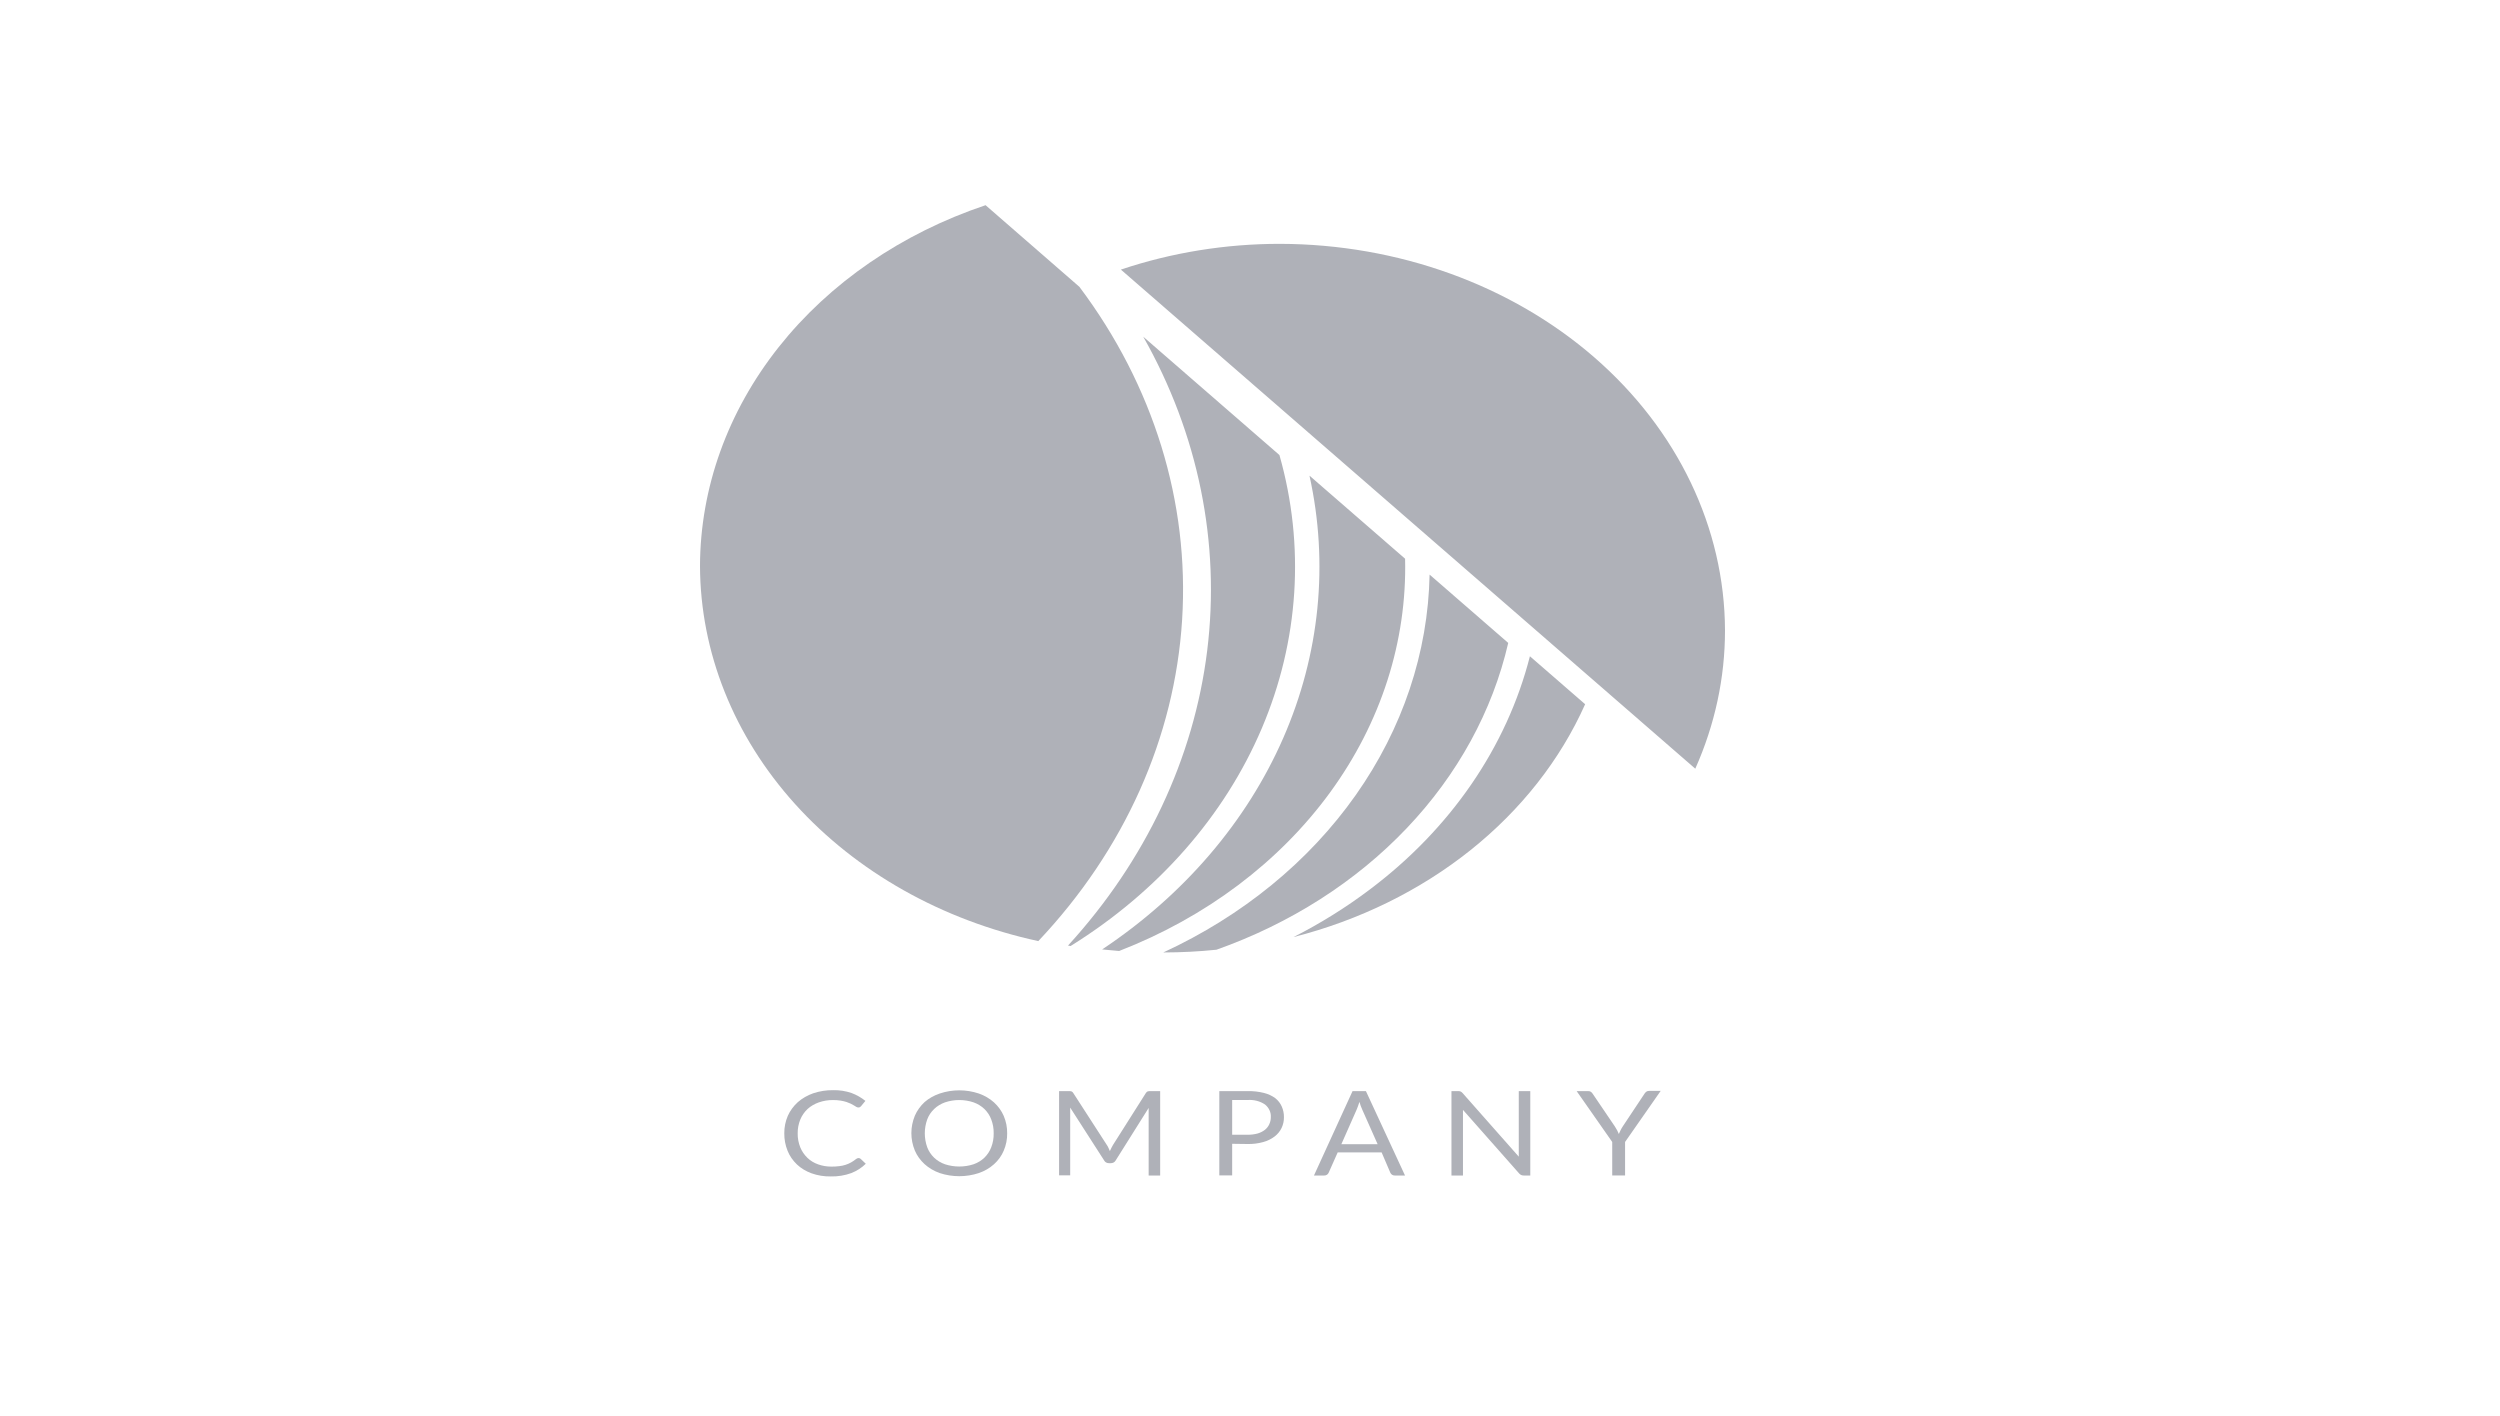
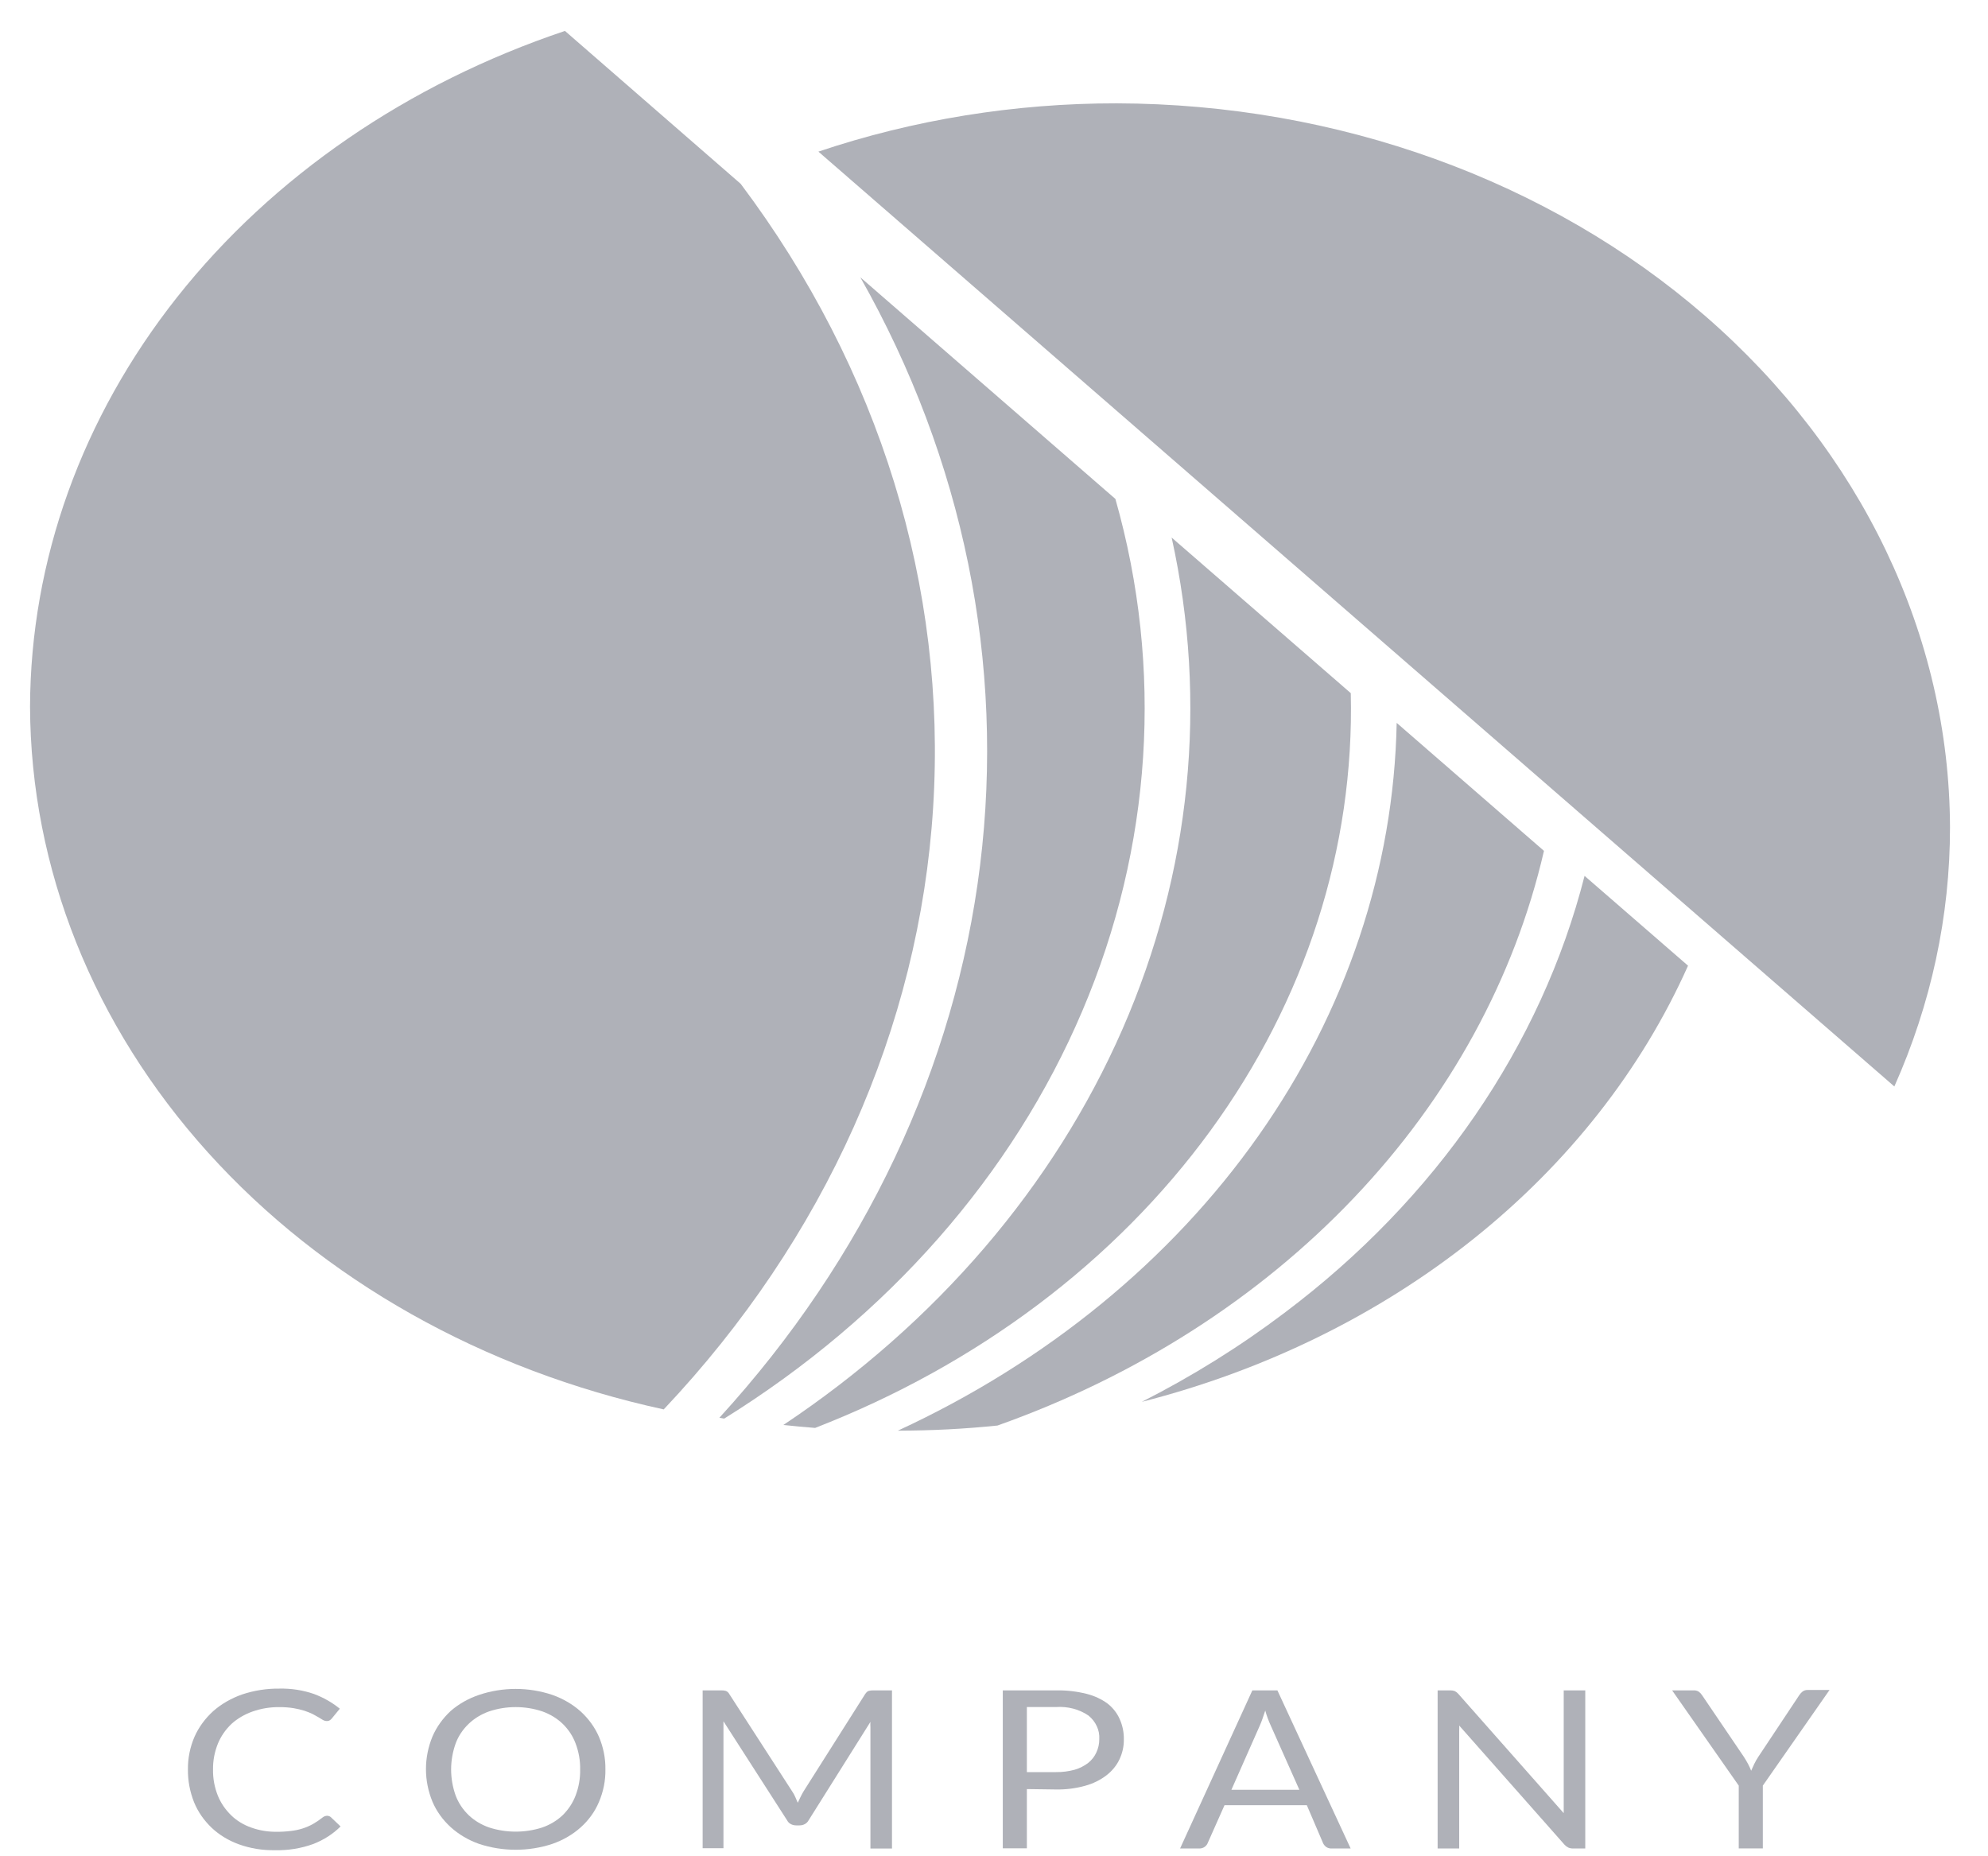
- <svg xmlns="http://www.w3.org/2000/svg" width="106" height="60" viewBox="0 0 106 60" fill="none">
-   <path d="M36.406 49.101C36.422 49.102 36.438 49.105 36.452 49.111C36.467 49.116 36.48 49.124 36.491 49.135L36.709 49.343C36.539 49.512 36.33 49.647 36.095 49.739C35.82 49.839 35.524 49.888 35.226 49.881C34.945 49.886 34.667 49.841 34.408 49.748C34.174 49.663 33.964 49.536 33.791 49.374C33.616 49.206 33.48 49.01 33.394 48.796C33.298 48.557 33.251 48.306 33.254 48.054C33.251 47.8 33.301 47.548 33.404 47.31C33.5 47.095 33.643 46.899 33.827 46.732C34.013 46.569 34.236 46.441 34.481 46.355C34.75 46.265 35.036 46.22 35.324 46.223C35.591 46.217 35.857 46.258 36.106 46.344C36.322 46.425 36.52 46.538 36.693 46.678L36.51 46.9C36.497 46.916 36.481 46.93 36.464 46.941C36.442 46.953 36.416 46.959 36.39 46.957C36.362 46.956 36.334 46.947 36.311 46.934L36.213 46.874L36.076 46.798C36.017 46.77 35.956 46.746 35.894 46.725C35.813 46.7 35.73 46.68 35.645 46.666C35.538 46.649 35.43 46.641 35.321 46.642C35.114 46.64 34.908 46.674 34.716 46.742C34.537 46.805 34.375 46.9 34.241 47.021C34.105 47.15 34.001 47.302 33.933 47.467C33.856 47.655 33.819 47.854 33.822 48.054C33.818 48.257 33.856 48.459 33.933 48.651C34 48.815 34.103 48.965 34.236 49.094C34.361 49.215 34.516 49.309 34.688 49.369C34.867 49.433 35.057 49.465 35.25 49.464C35.361 49.465 35.473 49.459 35.583 49.445C35.763 49.426 35.935 49.372 36.087 49.286C36.163 49.242 36.236 49.193 36.303 49.139C36.331 49.116 36.367 49.103 36.406 49.101Z" fill="#AFB1B8" />
-   <path d="M42.704 48.054C42.708 48.305 42.658 48.555 42.557 48.791C42.468 49.004 42.328 49.199 42.146 49.363C41.965 49.526 41.745 49.654 41.502 49.738C40.968 49.915 40.378 49.915 39.844 49.738C39.603 49.653 39.385 49.524 39.204 49.361C39.022 49.195 38.881 48.999 38.789 48.783C38.593 48.306 38.593 47.785 38.789 47.308C38.882 47.092 39.023 46.895 39.204 46.727C39.386 46.569 39.604 46.446 39.844 46.365C40.377 46.185 40.969 46.185 41.502 46.365C41.744 46.45 41.963 46.578 42.145 46.741C42.325 46.906 42.465 47.1 42.557 47.312C42.658 47.55 42.708 47.801 42.704 48.054ZM42.132 48.054C42.136 47.853 42.101 47.653 42.028 47.462C41.967 47.298 41.868 47.147 41.736 47.019C41.609 46.897 41.451 46.801 41.276 46.739C40.888 46.609 40.458 46.609 40.071 46.739C39.895 46.801 39.738 46.897 39.61 47.019C39.477 47.146 39.376 47.297 39.315 47.462C39.177 47.847 39.177 48.26 39.315 48.646C39.377 48.81 39.477 48.961 39.61 49.089C39.738 49.21 39.895 49.305 40.071 49.366C40.459 49.492 40.887 49.492 41.276 49.366C41.451 49.305 41.608 49.21 41.736 49.089C41.867 48.96 41.966 48.809 42.028 48.646C42.101 48.455 42.136 48.255 42.132 48.054Z" fill="#AFB1B8" />
-   <path d="M47.001 48.675L47.059 48.807C47.08 48.76 47.099 48.717 47.121 48.675C47.142 48.63 47.166 48.587 47.192 48.544L48.585 46.344C48.613 46.306 48.637 46.282 48.664 46.275C48.702 46.265 48.74 46.261 48.779 46.263H49.191V49.843H48.703V47.211C48.703 47.178 48.703 47.14 48.703 47.099C48.7 47.059 48.7 47.017 48.703 46.976L47.301 49.208C47.283 49.241 47.255 49.269 47.219 49.289C47.183 49.309 47.142 49.319 47.099 49.319H47.02C46.978 49.319 46.936 49.309 46.9 49.289C46.864 49.27 46.836 49.241 46.819 49.208L45.376 46.962C45.376 47.005 45.376 47.047 45.376 47.09C45.376 47.133 45.376 47.17 45.376 47.204V49.835H44.905V46.263H45.316C45.355 46.261 45.394 46.265 45.431 46.275C45.465 46.29 45.492 46.314 45.507 46.344L46.93 48.547C46.958 48.587 46.982 48.63 47.001 48.675Z" fill="#AFB1B8" />
-   <path d="M52.244 48.497V49.838H51.699V46.263H52.915C53.145 46.259 53.373 46.286 53.594 46.341C53.77 46.385 53.934 46.461 54.074 46.564C54.195 46.661 54.288 46.781 54.346 46.915C54.411 47.06 54.442 47.216 54.439 47.372C54.441 47.529 54.407 47.684 54.338 47.829C54.273 47.966 54.172 48.088 54.044 48.187C53.904 48.294 53.739 48.375 53.561 48.423C53.349 48.482 53.127 48.51 52.904 48.506L52.244 48.497ZM52.244 48.113H52.904C53.047 48.115 53.19 48.096 53.327 48.059C53.439 48.026 53.543 47.973 53.632 47.905C53.714 47.839 53.777 47.758 53.817 47.668C53.862 47.572 53.884 47.47 53.883 47.367C53.889 47.268 53.871 47.168 53.828 47.076C53.786 46.983 53.721 46.9 53.638 46.832C53.429 46.69 53.168 46.622 52.904 46.64H52.244V48.113Z" fill="#AFB1B8" />
-   <path d="M59.573 49.842H59.142C59.099 49.844 59.057 49.832 59.022 49.809C58.991 49.787 58.967 49.758 58.951 49.726L58.581 48.862H56.718L56.334 49.726C56.32 49.758 56.296 49.786 56.266 49.807C56.231 49.831 56.188 49.844 56.143 49.842H55.712L57.348 46.263H57.915L59.573 49.842ZM56.874 48.513H58.411L57.763 47.056C57.713 46.947 57.672 46.834 57.64 46.72L57.577 46.907C57.558 46.964 57.536 47.016 57.517 47.059L56.874 48.513Z" fill="#AFB1B8" />
-   <path d="M61.929 46.279C61.961 46.295 61.989 46.317 62.011 46.343L64.396 49.042C64.396 48.999 64.396 48.956 64.396 48.916C64.396 48.876 64.396 48.836 64.396 48.798V46.263H64.884V49.842H64.612C64.573 49.843 64.534 49.836 64.5 49.821C64.466 49.804 64.436 49.782 64.412 49.755L62.03 47.059C62.032 47.1 62.032 47.141 62.03 47.182C62.03 47.222 62.03 47.258 62.03 47.291V49.842H61.542V46.263H61.831C61.864 46.262 61.898 46.268 61.929 46.279Z" fill="#AFB1B8" />
-   <path d="M68.903 48.419V49.84H68.358V48.419L66.85 46.263H67.338C67.38 46.261 67.422 46.272 67.455 46.294C67.485 46.317 67.51 46.344 67.529 46.374L68.472 47.765C68.51 47.824 68.543 47.879 68.57 47.931C68.598 47.983 68.62 48.033 68.639 48.082L68.709 47.928C68.736 47.872 68.767 47.818 68.802 47.765L69.732 46.365C69.751 46.337 69.775 46.312 69.803 46.289C69.835 46.265 69.877 46.252 69.92 46.254H70.413L68.903 48.419Z" fill="#AFB1B8" />
-   <path d="M46.731 40.256C46.968 40.282 47.209 40.303 47.451 40.322C51.13 38.893 54.242 36.552 56.399 33.594C58.555 30.636 59.66 27.191 59.576 23.69L55.522 20.168C56.346 23.895 55.96 27.748 54.408 31.296C52.855 34.844 50.197 37.946 46.731 40.256Z" fill="#AFB1B8" />
-   <path d="M45.284 40.092L45.393 40.111C49.097 37.809 51.92 34.595 53.499 30.884C55.078 27.173 55.339 23.135 54.248 19.294L48.474 14.277C50.809 18.401 51.749 23.016 51.185 27.586C50.62 32.156 48.574 36.493 45.284 40.092Z" fill="#AFB1B8" />
-   <path d="M64.868 27.826C63.887 31.673 61.504 35.142 58.074 37.719C57.072 38.475 55.991 39.15 54.845 39.732C57.639 39.019 60.206 37.758 62.35 36.046C64.494 34.334 66.157 32.217 67.21 29.859L64.868 27.826Z" fill="#AFB1B8" />
-   <path d="M63.949 27.26L60.615 24.363C60.551 27.666 59.47 30.894 57.484 33.711C55.499 36.529 52.681 38.833 49.324 40.384H49.341C50.089 40.383 50.836 40.345 51.579 40.268C54.716 39.155 57.488 37.385 59.646 35.115C61.805 32.846 63.283 30.147 63.949 27.26Z" fill="#AFB1B8" />
-   <path d="M45.766 12.161L41.788 8.7C38.232 9.894 35.174 11.993 33.013 14.722C30.853 17.451 29.691 20.683 29.68 23.996V23.996C29.693 27.656 31.111 31.208 33.709 34.089C36.307 36.97 39.937 39.016 44.024 39.903C47.672 36.041 49.809 31.269 50.122 26.28C50.435 21.291 48.909 16.345 45.766 12.161Z" fill="#AFB1B8" />
-   <path d="M73.14 26.727C73.126 22.385 71.134 18.224 67.6 15.153C64.066 12.083 59.276 10.352 54.278 10.339C51.969 10.337 49.679 10.708 47.525 11.431L71.88 32.593C72.714 30.722 73.141 28.733 73.14 26.727Z" fill="#AFB1B8" />
+ <svg xmlns="http://www.w3.org/2000/svg" width="45" height="42" viewBox="0 0 45 42" fill="none">
+   <path d="M7.406 41.101C7.422 41.102 7.438 41.105 7.452 41.111C7.467 41.116 7.48 41.124 7.491 41.135L7.709 41.343C7.54 41.512 7.33 41.647 7.095 41.739C6.82 41.839 6.524 41.888 6.226 41.881C5.945 41.886 5.667 41.841 5.408 41.748C5.174 41.663 4.964 41.536 4.792 41.374C4.616 41.206 4.48 41.01 4.393 40.796C4.298 40.557 4.251 40.306 4.254 40.054C4.251 39.8 4.301 39.548 4.404 39.31C4.5 39.095 4.643 38.899 4.827 38.732C5.013 38.569 5.236 38.441 5.481 38.355C5.75 38.265 6.036 38.22 6.324 38.223C6.591 38.217 6.857 38.258 7.106 38.344C7.322 38.425 7.521 38.538 7.692 38.678L7.51 38.9C7.497 38.916 7.482 38.93 7.463 38.941C7.442 38.953 7.416 38.959 7.39 38.957C7.362 38.956 7.334 38.947 7.311 38.934L7.213 38.874L7.076 38.798C7.017 38.77 6.956 38.746 6.894 38.725C6.813 38.7 6.73 38.68 6.646 38.666C6.539 38.649 6.43 38.641 6.321 38.642C6.114 38.64 5.908 38.674 5.716 38.742C5.537 38.805 5.375 38.9 5.241 39.021C5.105 39.15 5.001 39.302 4.933 39.467C4.857 39.655 4.819 39.854 4.822 40.054C4.818 40.257 4.856 40.459 4.933 40.651C5 40.815 5.103 40.965 5.236 41.094C5.361 41.215 5.516 41.309 5.689 41.369C5.867 41.433 6.058 41.465 6.25 41.464C6.361 41.465 6.473 41.459 6.583 41.445C6.763 41.426 6.935 41.372 7.087 41.286C7.164 41.242 7.236 41.193 7.303 41.139C7.331 41.116 7.367 41.103 7.406 41.101Z" fill="#AFB1B8" />
+   <path d="M13.704 40.054C13.708 40.305 13.658 40.555 13.557 40.791C13.468 41.004 13.328 41.199 13.146 41.363C12.964 41.526 12.745 41.654 12.502 41.738C11.968 41.915 11.378 41.915 10.844 41.738C10.603 41.653 10.385 41.524 10.204 41.361C10.022 41.195 9.881 40.999 9.789 40.783C9.593 40.306 9.593 39.785 9.789 39.308C9.882 39.092 10.023 38.895 10.204 38.727C10.386 38.569 10.604 38.446 10.844 38.365C11.377 38.185 11.969 38.185 12.502 38.365C12.744 38.45 12.963 38.578 13.145 38.741C13.325 38.906 13.465 39.1 13.557 39.312C13.658 39.55 13.708 39.801 13.704 40.054ZM13.132 40.054C13.136 39.853 13.101 39.653 13.028 39.462C12.967 39.298 12.868 39.147 12.736 39.019C12.609 38.897 12.451 38.801 12.276 38.739C11.888 38.609 11.458 38.609 11.071 38.739C10.895 38.801 10.738 38.897 10.61 39.019C10.477 39.146 10.376 39.297 10.315 39.462C10.177 39.847 10.177 40.26 10.315 40.646C10.377 40.81 10.477 40.961 10.61 41.089C10.738 41.21 10.895 41.305 11.071 41.366C11.459 41.492 11.887 41.492 12.276 41.366C12.451 41.305 12.608 41.21 12.736 41.089C12.867 40.96 12.966 40.809 13.028 40.646C13.101 40.455 13.136 40.255 13.132 40.054Z" fill="#AFB1B8" />
+   <path d="M18.001 40.675L18.058 40.807C18.08 40.76 18.099 40.717 18.121 40.675C18.142 40.63 18.166 40.587 18.192 40.544L19.585 38.344C19.613 38.306 19.637 38.282 19.664 38.275C19.701 38.265 19.74 38.261 19.779 38.263H20.191V41.843H19.703V39.211C19.703 39.178 19.703 39.14 19.703 39.099C19.7 39.059 19.7 39.017 19.703 38.976L18.301 41.208C18.283 41.241 18.255 41.269 18.219 41.289C18.183 41.309 18.142 41.319 18.099 41.319H18.02C17.978 41.319 17.936 41.309 17.9 41.289C17.864 41.27 17.836 41.241 17.819 41.208L16.376 38.962C16.376 39.005 16.376 39.047 16.376 39.09C16.376 39.133 16.376 39.17 16.376 39.204V41.835H15.905V38.263H16.316C16.355 38.261 16.394 38.265 16.431 38.275C16.465 38.29 16.492 38.314 16.507 38.344L17.93 40.547C17.958 40.587 17.982 40.63 18.001 40.675Z" fill="#AFB1B8" />
+   <path d="M23.244 40.497V41.838H22.699V38.263H23.915C24.145 38.259 24.373 38.286 24.594 38.341C24.77 38.385 24.934 38.461 25.074 38.564C25.195 38.661 25.288 38.781 25.346 38.915C25.411 39.06 25.442 39.216 25.439 39.372C25.442 39.529 25.407 39.684 25.338 39.829C25.273 39.966 25.172 40.088 25.044 40.187C24.904 40.294 24.739 40.375 24.561 40.423C24.349 40.482 24.127 40.51 23.904 40.506L23.244 40.497ZM23.244 40.113H23.904C24.047 40.115 24.19 40.096 24.327 40.059C24.439 40.026 24.543 39.973 24.632 39.905C24.714 39.839 24.777 39.758 24.817 39.668C24.862 39.572 24.884 39.47 24.883 39.367C24.889 39.268 24.871 39.168 24.828 39.076C24.786 38.983 24.721 38.9 24.637 38.832C24.429 38.69 24.168 38.622 23.904 38.64H23.244V40.113Z" fill="#AFB1B8" />
+   <path d="M30.573 41.842H30.142C30.099 41.844 30.057 41.832 30.022 41.809C29.991 41.787 29.967 41.758 29.951 41.726L29.581 40.862H27.718L27.334 41.726C27.32 41.758 27.296 41.786 27.266 41.807C27.231 41.831 27.188 41.844 27.143 41.842H26.712L28.348 38.263H28.915L30.573 41.842ZM27.874 40.513H29.412L28.763 39.056C28.713 38.947 28.672 38.834 28.64 38.72L28.577 38.907C28.558 38.964 28.536 39.016 28.517 39.059L27.874 40.513Z" fill="#AFB1B8" />
+   <path d="M32.929 38.279C32.961 38.295 32.989 38.317 33.011 38.343L35.396 41.042C35.396 40.999 35.396 40.956 35.396 40.916C35.396 40.876 35.396 40.836 35.396 40.798V38.263H35.884V41.842H35.612C35.573 41.843 35.534 41.836 35.5 41.821C35.466 41.804 35.437 41.782 35.413 41.755L33.03 39.059C33.032 39.1 33.032 39.141 33.03 39.182C33.03 39.222 33.03 39.258 33.03 39.291V41.842H32.542V38.263H32.831C32.864 38.262 32.898 38.268 32.929 38.279Z" fill="#AFB1B8" />
+   <path d="M39.903 40.419V41.84H39.358V40.419L37.85 38.263H38.338C38.38 38.261 38.422 38.272 38.455 38.294C38.485 38.317 38.51 38.344 38.529 38.374L39.472 39.765C39.51 39.824 39.543 39.879 39.57 39.931C39.598 39.983 39.62 40.033 39.639 40.082L39.709 39.928C39.736 39.872 39.767 39.818 39.802 39.765L40.732 38.365C40.751 38.337 40.775 38.312 40.803 38.289C40.835 38.265 40.877 38.252 40.92 38.254H41.413L39.903 40.419Z" fill="#AFB1B8" />
+   <path d="M17.731 32.256C17.968 32.282 18.209 32.303 18.451 32.322C22.13 30.893 25.242 28.552 27.399 25.594C29.555 22.636 30.66 19.191 30.576 15.69L26.521 12.168C27.346 15.895 26.96 19.748 25.408 23.296C23.855 26.844 21.198 29.946 17.731 32.256Z" fill="#AFB1B8" />
+   <path d="M16.284 32.092L16.393 32.111C20.097 29.809 22.921 26.595 24.499 22.884C26.078 19.173 26.339 15.135 25.248 11.294L19.474 6.277C21.809 10.401 22.75 15.016 22.185 19.586C21.62 24.156 19.574 28.493 16.284 32.092Z" fill="#AFB1B8" />
+   <path d="M35.868 19.826C34.887 23.673 32.504 27.142 29.073 29.719C28.072 30.476 26.991 31.15 25.845 31.732C28.639 31.019 31.206 29.758 33.35 28.046C35.494 26.334 37.157 24.217 38.21 21.859L35.868 19.826Z" fill="#AFB1B8" />
+   <path d="M34.949 19.26L31.615 16.363C31.551 19.666 30.47 22.894 28.485 25.711C26.499 28.529 23.681 30.833 20.324 32.384H20.341C21.089 32.383 21.836 32.345 22.579 32.268C25.716 31.155 28.488 29.385 30.646 27.115C32.805 24.846 34.283 22.147 34.949 19.26Z" fill="#AFB1B8" />
+   <path d="M16.766 4.161L12.788 0.7C9.232 1.894 6.174 3.993 4.013 6.722C1.853 9.451 0.691 12.684 0.68 15.996H0.68C0.693 19.656 2.111 23.208 4.709 26.089C7.307 28.97 10.937 31.016 15.024 31.903C18.672 28.041 20.808 23.269 21.122 18.28C21.435 13.291 19.909 8.345 16.766 4.161Z" fill="#AFB1B8" />
+   <path d="M44.14 18.727C44.126 14.385 42.134 10.224 38.6 7.153C35.066 4.083 30.276 2.352 25.278 2.339C22.969 2.337 20.679 2.708 18.525 3.432L42.88 24.593C43.714 22.722 44.141 20.733 44.14 18.727Z" fill="#AFB1B8" />
</svg>
